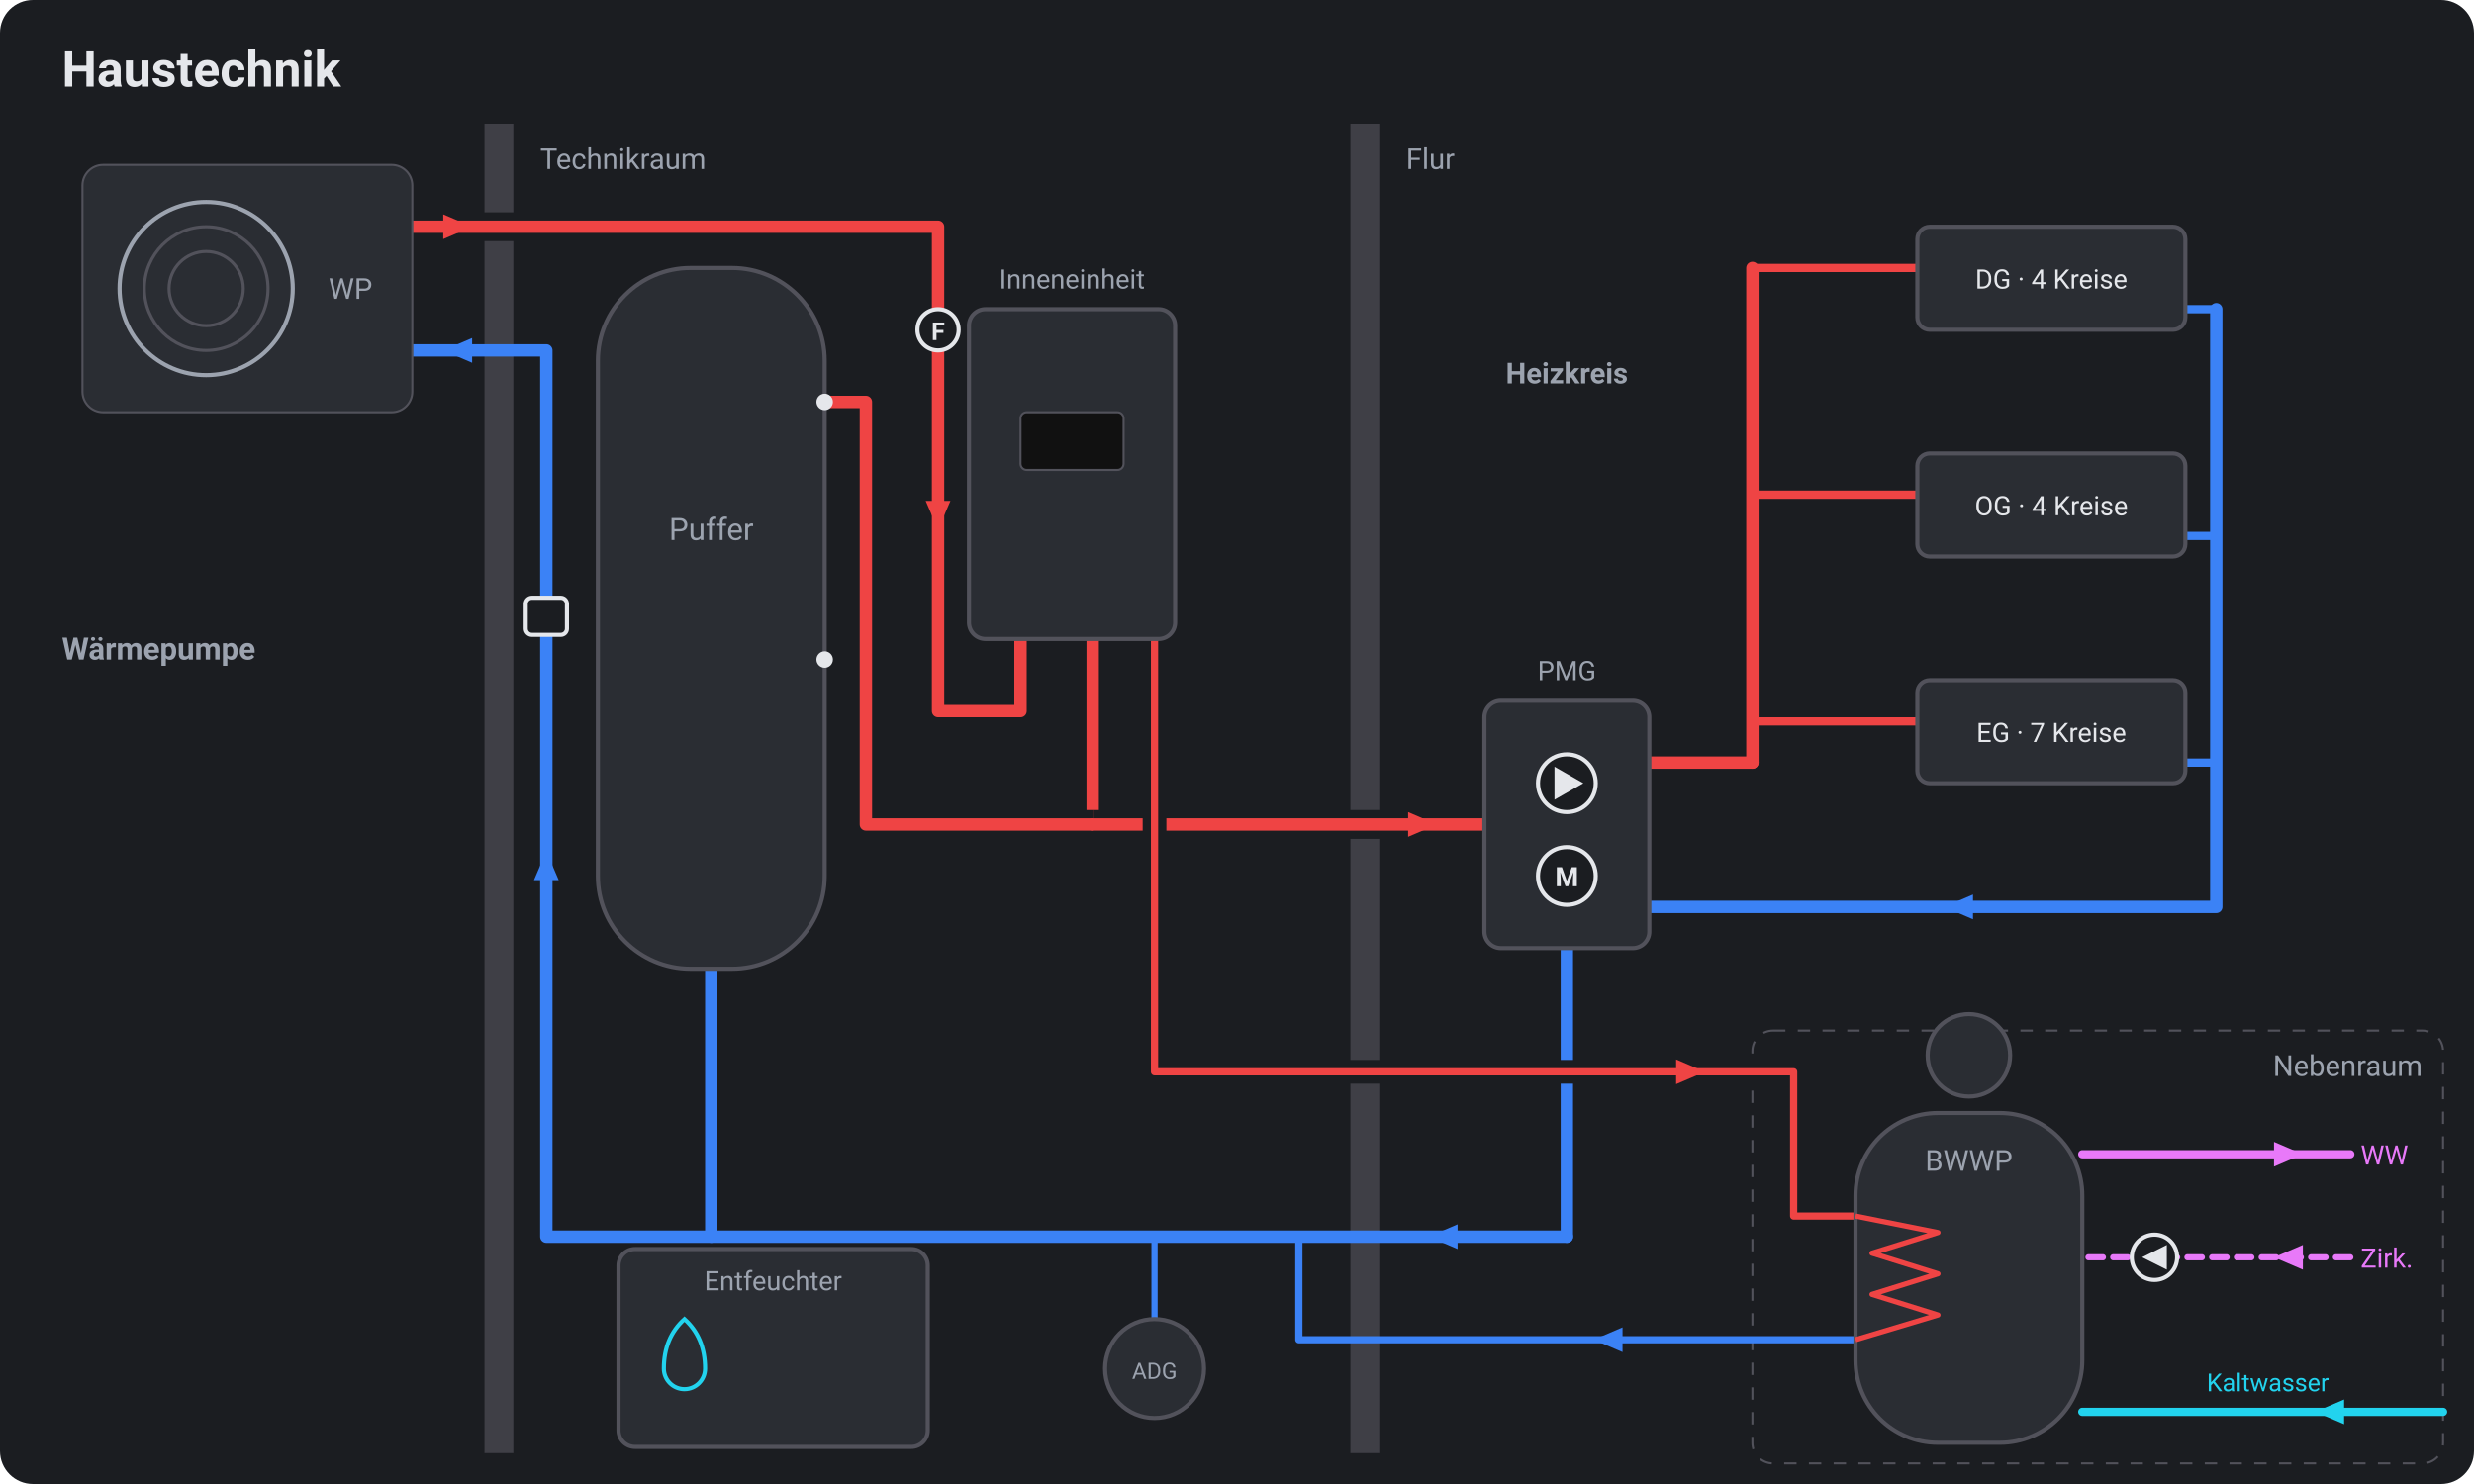
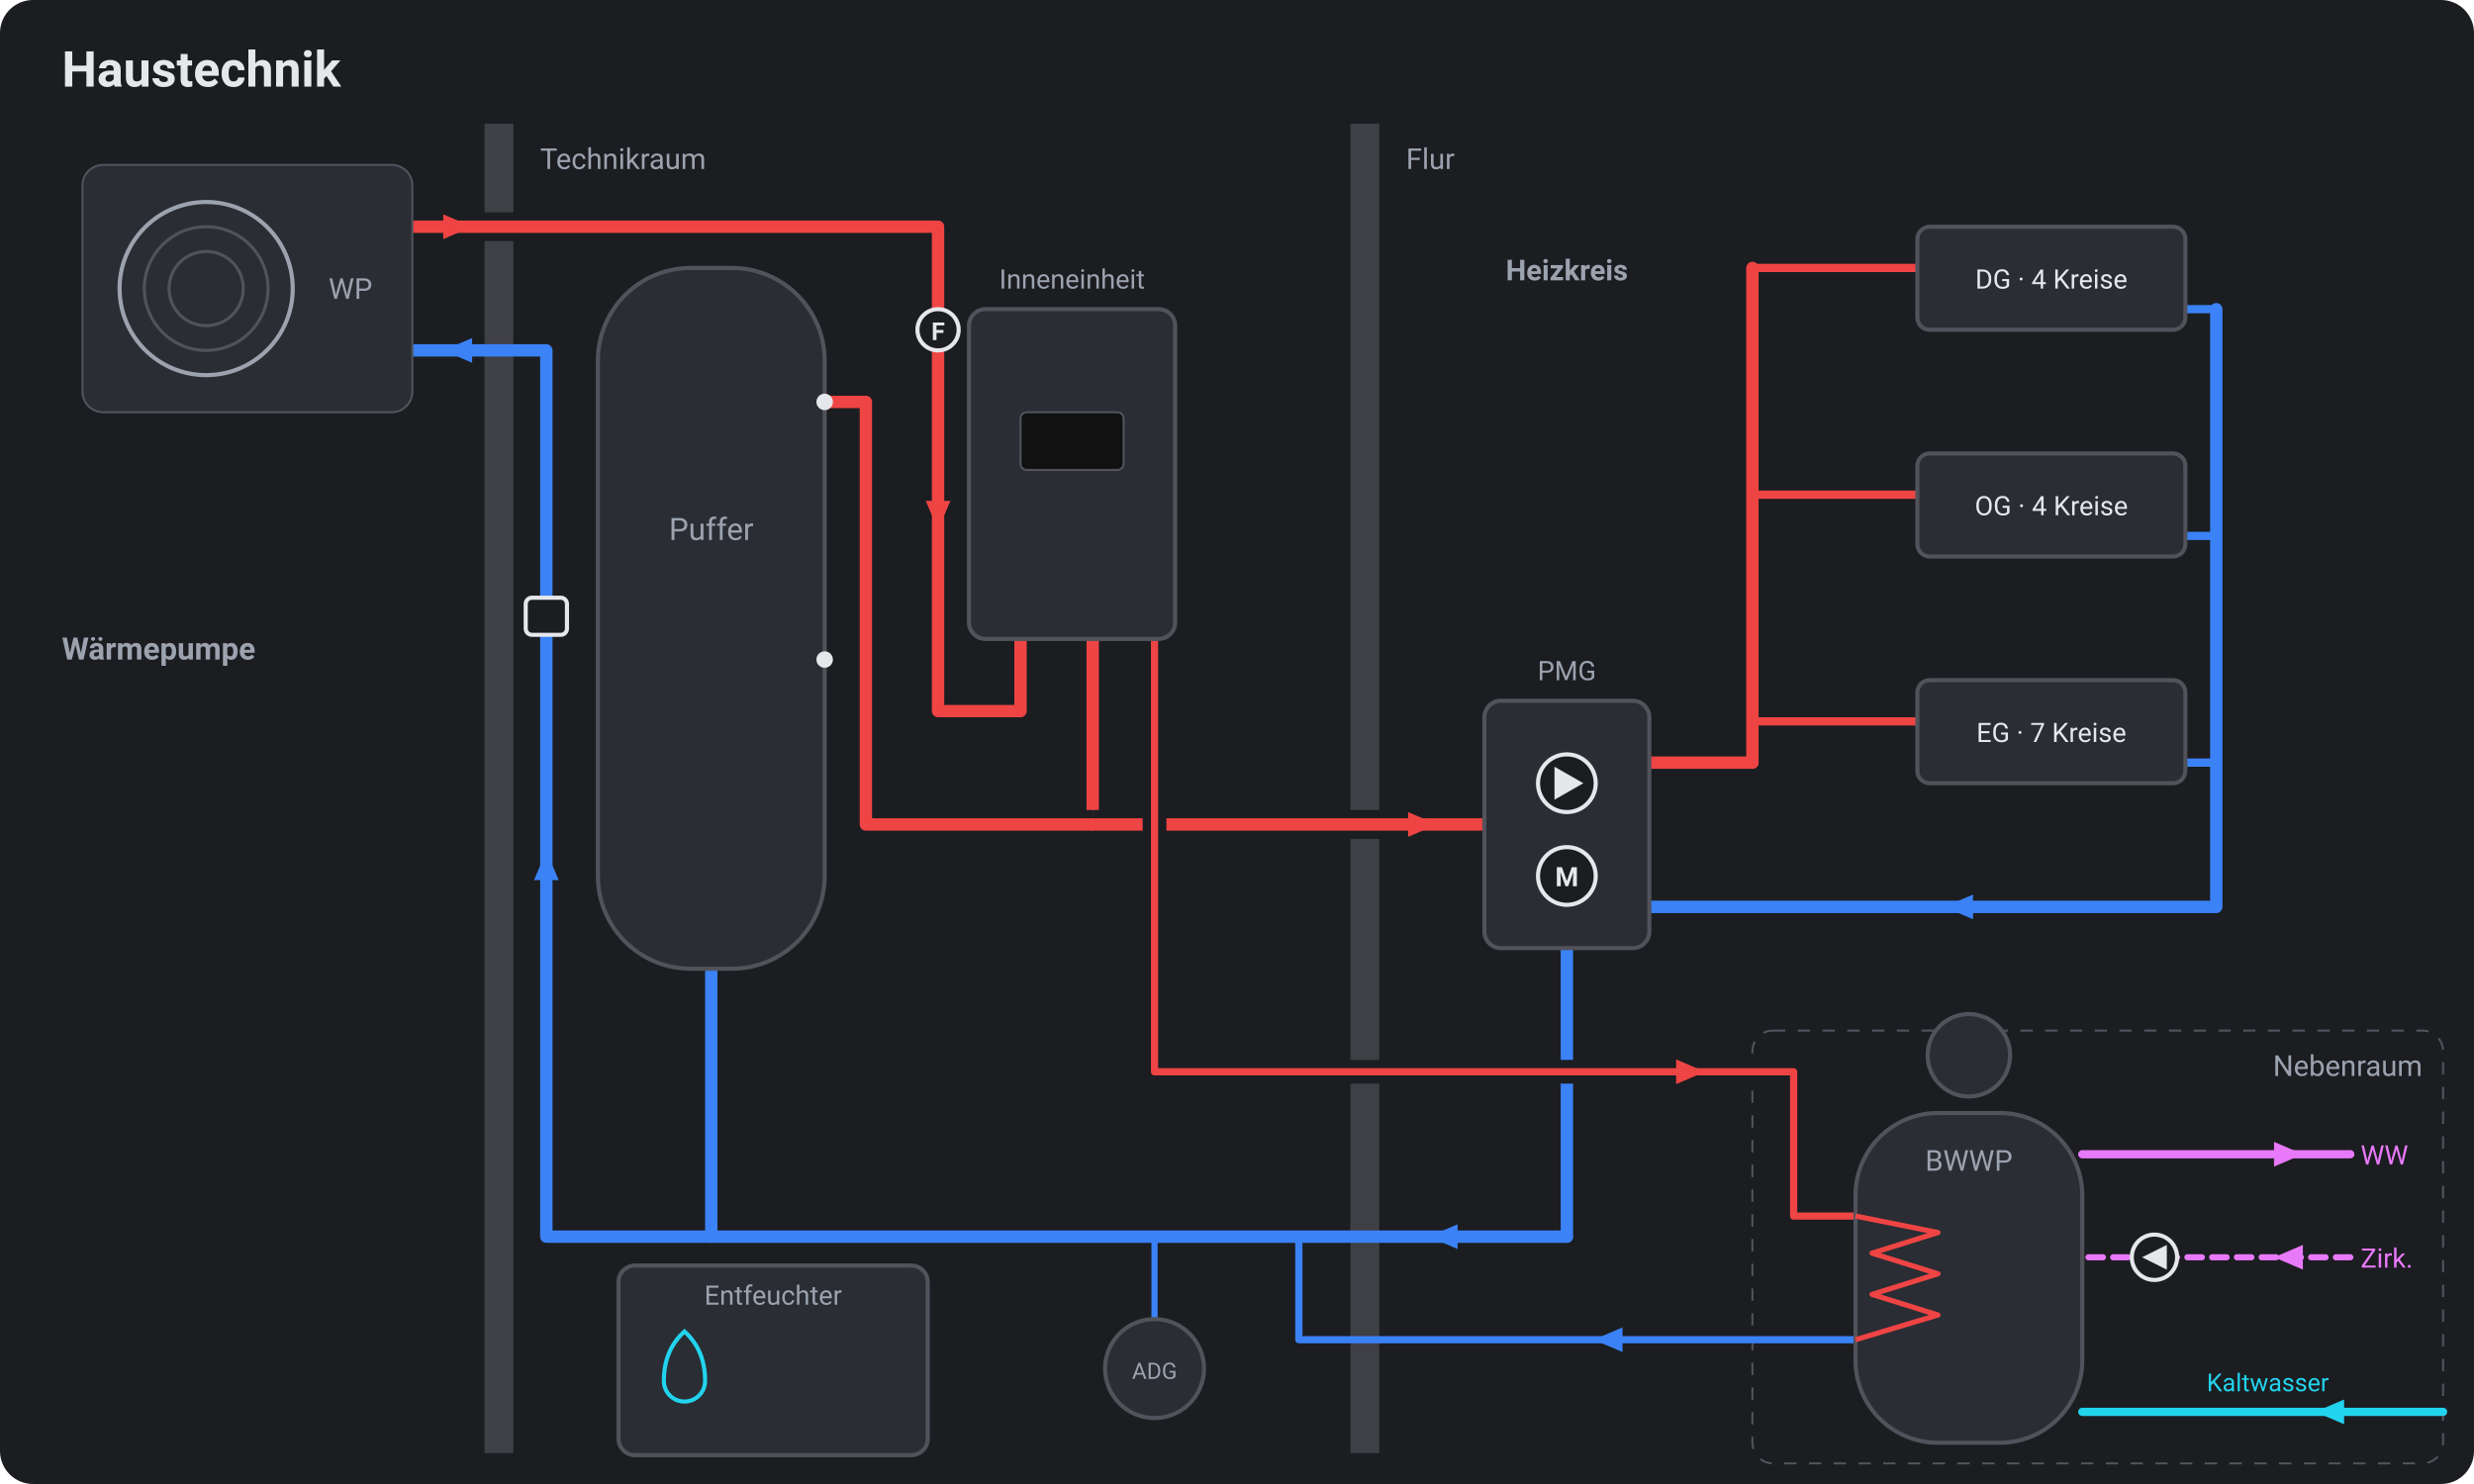
<svg xmlns="http://www.w3.org/2000/svg" viewBox="0 0 1200 720" width="1200" height="720">
  <rect width="1200" height="720" rx="16" fill="#1b1d21" />
  <text x="30" y="42" font-size="24" fill="#e5e7eb" text-anchor="start" font-weight="600" font-family="-apple-system,Segoe UI,Roboto,sans-serif">Haustechnik</text>
  <rect x="235" y="60" width="14" height="645" fill="#3f3f46" />
  <rect x="655" y="60" width="14" height="645" fill="#3f3f46" />
  <text x="262" y="82" font-size="14" fill="#9ca3af" text-anchor="start" font-weight="normal" font-family="-apple-system,Segoe UI,Roboto,sans-serif">Technikraum</text>
  <text x="682" y="82" font-size="14" fill="#9ca3af" text-anchor="start" font-weight="normal" font-family="-apple-system,Segoe UI,Roboto,sans-serif">Flur</text>
  <rect x="850" y="500" width="335" height="210" rx="10" fill="none" stroke="#52525b" stroke-dasharray="6 6" />
  <text x="1175" y="522" font-size="14" fill="#9ca3af" text-anchor="end" font-weight="normal" font-family="-apple-system,Segoe UI,Roboto,sans-serif">Nebenraum</text>
  <path d="M760,600 H265 V170 H200" fill="none" stroke="#3b82f6" stroke-width="6" stroke-linejoin="round" stroke-linecap="round" />
  <path d="M345,470 V600" fill="none" stroke="#3b82f6" stroke-width="6" stroke-linejoin="round" stroke-linecap="round" />
  <path d="M760,460 V600" fill="none" stroke="#3b82f6" stroke-width="6" stroke-linejoin="round" stroke-linecap="round" />
  <path d="M900,650 H630 V600" fill="none" stroke="#3b82f6" stroke-width="3.5" stroke-linejoin="round" stroke-linecap="round" />
  <path d="M1075,150 V440 H800" fill="none" stroke="#3b82f6" stroke-width="6" stroke-linejoin="round" stroke-linecap="round" />
  <path d="M1060,150 H1075" fill="none" stroke="#3b82f6" stroke-width="4" stroke-linejoin="round" stroke-linecap="round" />
  <path d="M1060,260 H1075" fill="none" stroke="#3b82f6" stroke-width="4" stroke-linejoin="round" stroke-linecap="round" />
  <path d="M1060,370 H1075" fill="none" stroke="#3b82f6" stroke-width="4" stroke-linejoin="round" stroke-linecap="round" />
  <path d="M560,600 V640" fill="none" stroke="#3b82f6" stroke-width="3" stroke-linejoin="round" stroke-linecap="round" />
  <path d="M200,110 H455 V345 H495 V310" fill="none" stroke="#1b1d21" stroke-width="14" stroke-linejoin="round" />
  <path d="M200,110 H455 V345 H495 V310" fill="none" stroke="#ef4444" stroke-width="6" stroke-linejoin="round" stroke-linecap="round" />
  <path d="M530,310 V400" fill="none" stroke="#1b1d21" stroke-width="14" stroke-linejoin="round" />
  <path d="M530,310 V400" fill="none" stroke="#ef4444" stroke-width="6" stroke-linejoin="round" stroke-linecap="round" />
  <path d="M530,400 H420 V195 H400" fill="none" stroke="#1b1d21" stroke-width="14" stroke-linejoin="round" />
  <path d="M530,400 H420 V195 H400" fill="none" stroke="#ef4444" stroke-width="6" stroke-linejoin="round" stroke-linecap="round" />
  <path d="M530,400 H720" fill="none" stroke="#1b1d21" stroke-width="14" stroke-linejoin="round" />
  <path d="M530,400 H720" fill="none" stroke="#ef4444" stroke-width="6" stroke-linejoin="round" stroke-linecap="round" />
  <path d="M560,310 V520 H870 V590 H900" fill="none" stroke="#1b1d21" stroke-width="11.5" stroke-linejoin="round" />
  <path d="M560,310 V520 H870 V590 H900" fill="none" stroke="#ef4444" stroke-width="3.5" stroke-linejoin="round" stroke-linecap="round" />
  <path d="M800,370 H850" fill="none" stroke="#ef4444" stroke-width="6" stroke-linejoin="round" stroke-linecap="round" />
  <path d="M850,130 V370" fill="none" stroke="#ef4444" stroke-width="6" stroke-linejoin="round" stroke-linecap="round" />
  <path d="M850,130 H930" fill="none" stroke="#ef4444" stroke-width="4" stroke-linejoin="round" stroke-linecap="round" />
  <path d="M850,240 H930" fill="none" stroke="#ef4444" stroke-width="4" stroke-linejoin="round" stroke-linecap="round" />
  <path d="M850,350 H930" fill="none" stroke="#ef4444" stroke-width="4" stroke-linejoin="round" stroke-linecap="round" />
  <polygon points="215,104 229,110 215,116" fill="#ef4444" />
  <polygon points="229,164 215,170 229,176" fill="#3b82f6" />
  <polygon points="259,427 265,413 271,427" fill="#3b82f6" />
  <polygon points="683,394 697,400 683,406" fill="#ef4444" />
  <polygon points="813,514 827,520 813,526" fill="#ef4444" />
  <polygon points="707,594 693,600 707,606" fill="#3b82f6" />
  <polygon points="957,434 943,440 957,446" fill="#3b82f6" />
  <polygon points="787,644 773,650 787,656" fill="#3b82f6" />
  <polygon points="449,243 455,257 461,243" fill="#ef4444" />
  <rect x="40" y="80" width="160" height="120" rx="10" fill="#2a2d33" stroke="#52525b" />
  <circle cx="100" cy="140" r="42" fill="none" stroke="#9ca3af" stroke-width="2" />
  <circle cx="100" cy="140" r="30" fill="none" stroke="#52525b" stroke-width="1.5" />
  <circle cx="100" cy="140" r="18" fill="none" stroke="#52525b" stroke-width="1.5" />
  <text x="170" y="145" font-size="14" fill="#9ca3af" text-anchor="middle" font-weight="normal" font-family="-apple-system,Segoe UI,Roboto,sans-serif">WP</text>
  <circle cx="455" cy="160" r="10" fill="#1b1d21" stroke="#e5e7eb" stroke-width="2" />
  <text x="455" y="165" font-size="12" fill="#e5e7eb" text-anchor="middle" font-weight="600" font-family="-apple-system,Segoe UI,Roboto,sans-serif">F</text>
  <rect x="255" y="290" width="20" height="18" rx="3" fill="#1b1d21" stroke="#e5e7eb" stroke-width="2" />
  <rect x="290" y="130" width="110" height="340" rx="45" fill="#2a2d33" stroke="#52525b" stroke-width="2" />
  <text x="345" y="262" font-size="15" fill="#9ca3af" text-anchor="middle" font-weight="normal" font-family="-apple-system,Segoe UI,Roboto,sans-serif">Puffer</text>
  <circle cx="400" cy="195" r="4" fill="#e5e7eb" />
  <circle cx="400" cy="320" r="4" fill="#e5e7eb" />
  <rect x="470" y="150" width="100" height="160" rx="8" fill="#2a2d33" stroke="#52525b" stroke-width="2" />
  <rect x="495" y="200" width="50" height="28" rx="3" fill="#111" stroke="#52525b" />
  <text x="520" y="140" font-size="13" fill="#9ca3af" text-anchor="middle" font-weight="normal" font-family="-apple-system,Segoe UI,Roboto,sans-serif">Inneneinheit</text>
  <circle cx="560" cy="664" r="24" fill="#2a2d33" stroke="#52525b" stroke-width="2" />
  <text x="560" y="669" font-size="11" fill="#9ca3af" text-anchor="middle" font-weight="normal" font-family="-apple-system,Segoe UI,Roboto,sans-serif">ADG</text>
  <rect x="720" y="340" width="80" height="120" rx="8" fill="#2a2d33" stroke="#52525b" stroke-width="2" />
  <circle cx="760" cy="380" r="14" fill="#1b1d21" stroke="#e5e7eb" stroke-width="2" />
  <polygon points="754,372 754,388 768,380" fill="#e5e7eb" />
  <circle cx="760" cy="425" r="14" fill="#1b1d21" stroke="#e5e7eb" stroke-width="2" />
  <text x="760" y="430" font-size="13" fill="#e5e7eb" text-anchor="middle" font-weight="600" font-family="-apple-system,Segoe UI,Roboto,sans-serif">M</text>
  <text x="760" y="330" font-size="13" fill="#9ca3af" text-anchor="middle" font-weight="normal" font-family="-apple-system,Segoe UI,Roboto,sans-serif">PMG</text>
  <rect x="930" y="110" width="130" height="50" rx="6" fill="#2a2d33" stroke="#52525b" stroke-width="2" />
  <text x="995" y="140" font-size="13" fill="#e5e7eb" text-anchor="middle" font-weight="normal" font-family="-apple-system,Segoe UI,Roboto,sans-serif">DG · 4 Kreise</text>
  <rect x="930" y="220" width="130" height="50" rx="6" fill="#2a2d33" stroke="#52525b" stroke-width="2" />
  <text x="995" y="250" font-size="13" fill="#e5e7eb" text-anchor="middle" font-weight="normal" font-family="-apple-system,Segoe UI,Roboto,sans-serif">OG · 4 Kreise</text>
  <rect x="930" y="330" width="130" height="50" rx="6" fill="#2a2d33" stroke="#52525b" stroke-width="2" />
  <text x="995" y="360" font-size="13" fill="#e5e7eb" text-anchor="middle" font-weight="normal" font-family="-apple-system,Segoe UI,Roboto,sans-serif">EG · 7 Kreise</text>
  <rect x="900" y="540" width="110" height="160" rx="40" fill="#2a2d33" stroke="#52525b" stroke-width="2" />
  <text x="955" y="568" font-size="14" fill="#9ca3af" text-anchor="middle" font-weight="normal" font-family="-apple-system,Segoe UI,Roboto,sans-serif">BWWP</text>
  <circle cx="955" cy="512" r="20" fill="#2a2d33" stroke="#52525b" stroke-width="2" />
  <polyline points="900,590 940,598 908,608 940,618 908,628 940,638 900,650" fill="none" stroke="#ef4444" stroke-width="2.5" stroke-linejoin="round" />
  <path d="M1010,560 H1140" fill="none" stroke="#e879f9" stroke-width="4" stroke-linejoin="round" stroke-linecap="round" />
  <path d="M1140,610 H1010" fill="none" stroke="#e879f9" stroke-width="3" stroke-linejoin="round" stroke-linecap="round" stroke-dasharray="7 5" />
  <path d="M1185,685 H1010" fill="none" stroke="#22d3ee" stroke-width="4" stroke-linejoin="round" stroke-linecap="round" />
  <polygon points="1103,554 1117,560 1103,566" fill="#e879f9" />
  <polygon points="1117,604 1103,610 1117,616" fill="#e879f9" />
  <polygon points="1137,679 1123,685 1137,691" fill="#22d3ee" />
  <text x="1145" y="565" font-size="13" fill="#e879f9" text-anchor="start" font-weight="normal" font-family="-apple-system,Segoe UI,Roboto,sans-serif">WW</text>
  <text x="1145" y="615" font-size="13" fill="#e879f9" text-anchor="start" font-weight="normal" font-family="-apple-system,Segoe UI,Roboto,sans-serif">Zirk.</text>
  <circle cx="1045" cy="610" r="11" fill="#1b1d21" stroke="#e5e7eb" stroke-width="2" />
  <polygon points="1051,604 1051,616 1039,610" fill="#e5e7eb" />
  <text x="1100" y="675" font-size="12" fill="#22d3ee" text-anchor="middle" font-weight="normal" font-family="-apple-system,Segoe UI,Roboto,sans-serif">Kaltwasser</text>
-   <rect x="300" y="606" width="150" height="96" rx="8" fill="#2a2d33" stroke="#52525b" stroke-width="2" />
-   <text x="375" y="626" font-size="13" fill="#9ca3af" text-anchor="middle" font-weight="normal" font-family="-apple-system,Segoe UI,Roboto,sans-serif">Entfeuchter</text>
-   <path d="M322,664 q0,-15 10,-24 q10,9 10,24 a10,10 0 0 1 -20,0 z" fill="none" stroke="#22d3ee" stroke-width="2" />
+   <rect x="300" y="614" width="150" height="92" rx="8" fill="#2a2d33" stroke="#52525b" stroke-width="2" />
+   <text x="375" y="633" font-size="13" fill="#9ca3af" text-anchor="middle" font-weight="normal" font-family="-apple-system,Segoe UI,Roboto,sans-serif">Entfeuchter</text>
+   <path d="M322,670 q0,-15 10,-24 q10,9 10,24 a10,10 0 0 1 -20,0 z" fill="none" stroke="#22d3ee" stroke-width="2" />
  <text x="30" y="320" font-size="15" fill="#9ca3af" text-anchor="start" font-weight="600" font-family="-apple-system,Segoe UI,Roboto,sans-serif">Wärmepumpe</text>
-   <text x="760" y="186" font-size="14" fill="#9ca3af" text-anchor="middle" font-weight="600" font-family="-apple-system,Segoe UI,Roboto,sans-serif">Heizkreis</text>
+   <text x="760" y="136" font-size="14" fill="#9ca3af" text-anchor="middle" font-weight="600" font-family="-apple-system,Segoe UI,Roboto,sans-serif">Heizkreis</text>
</svg>
